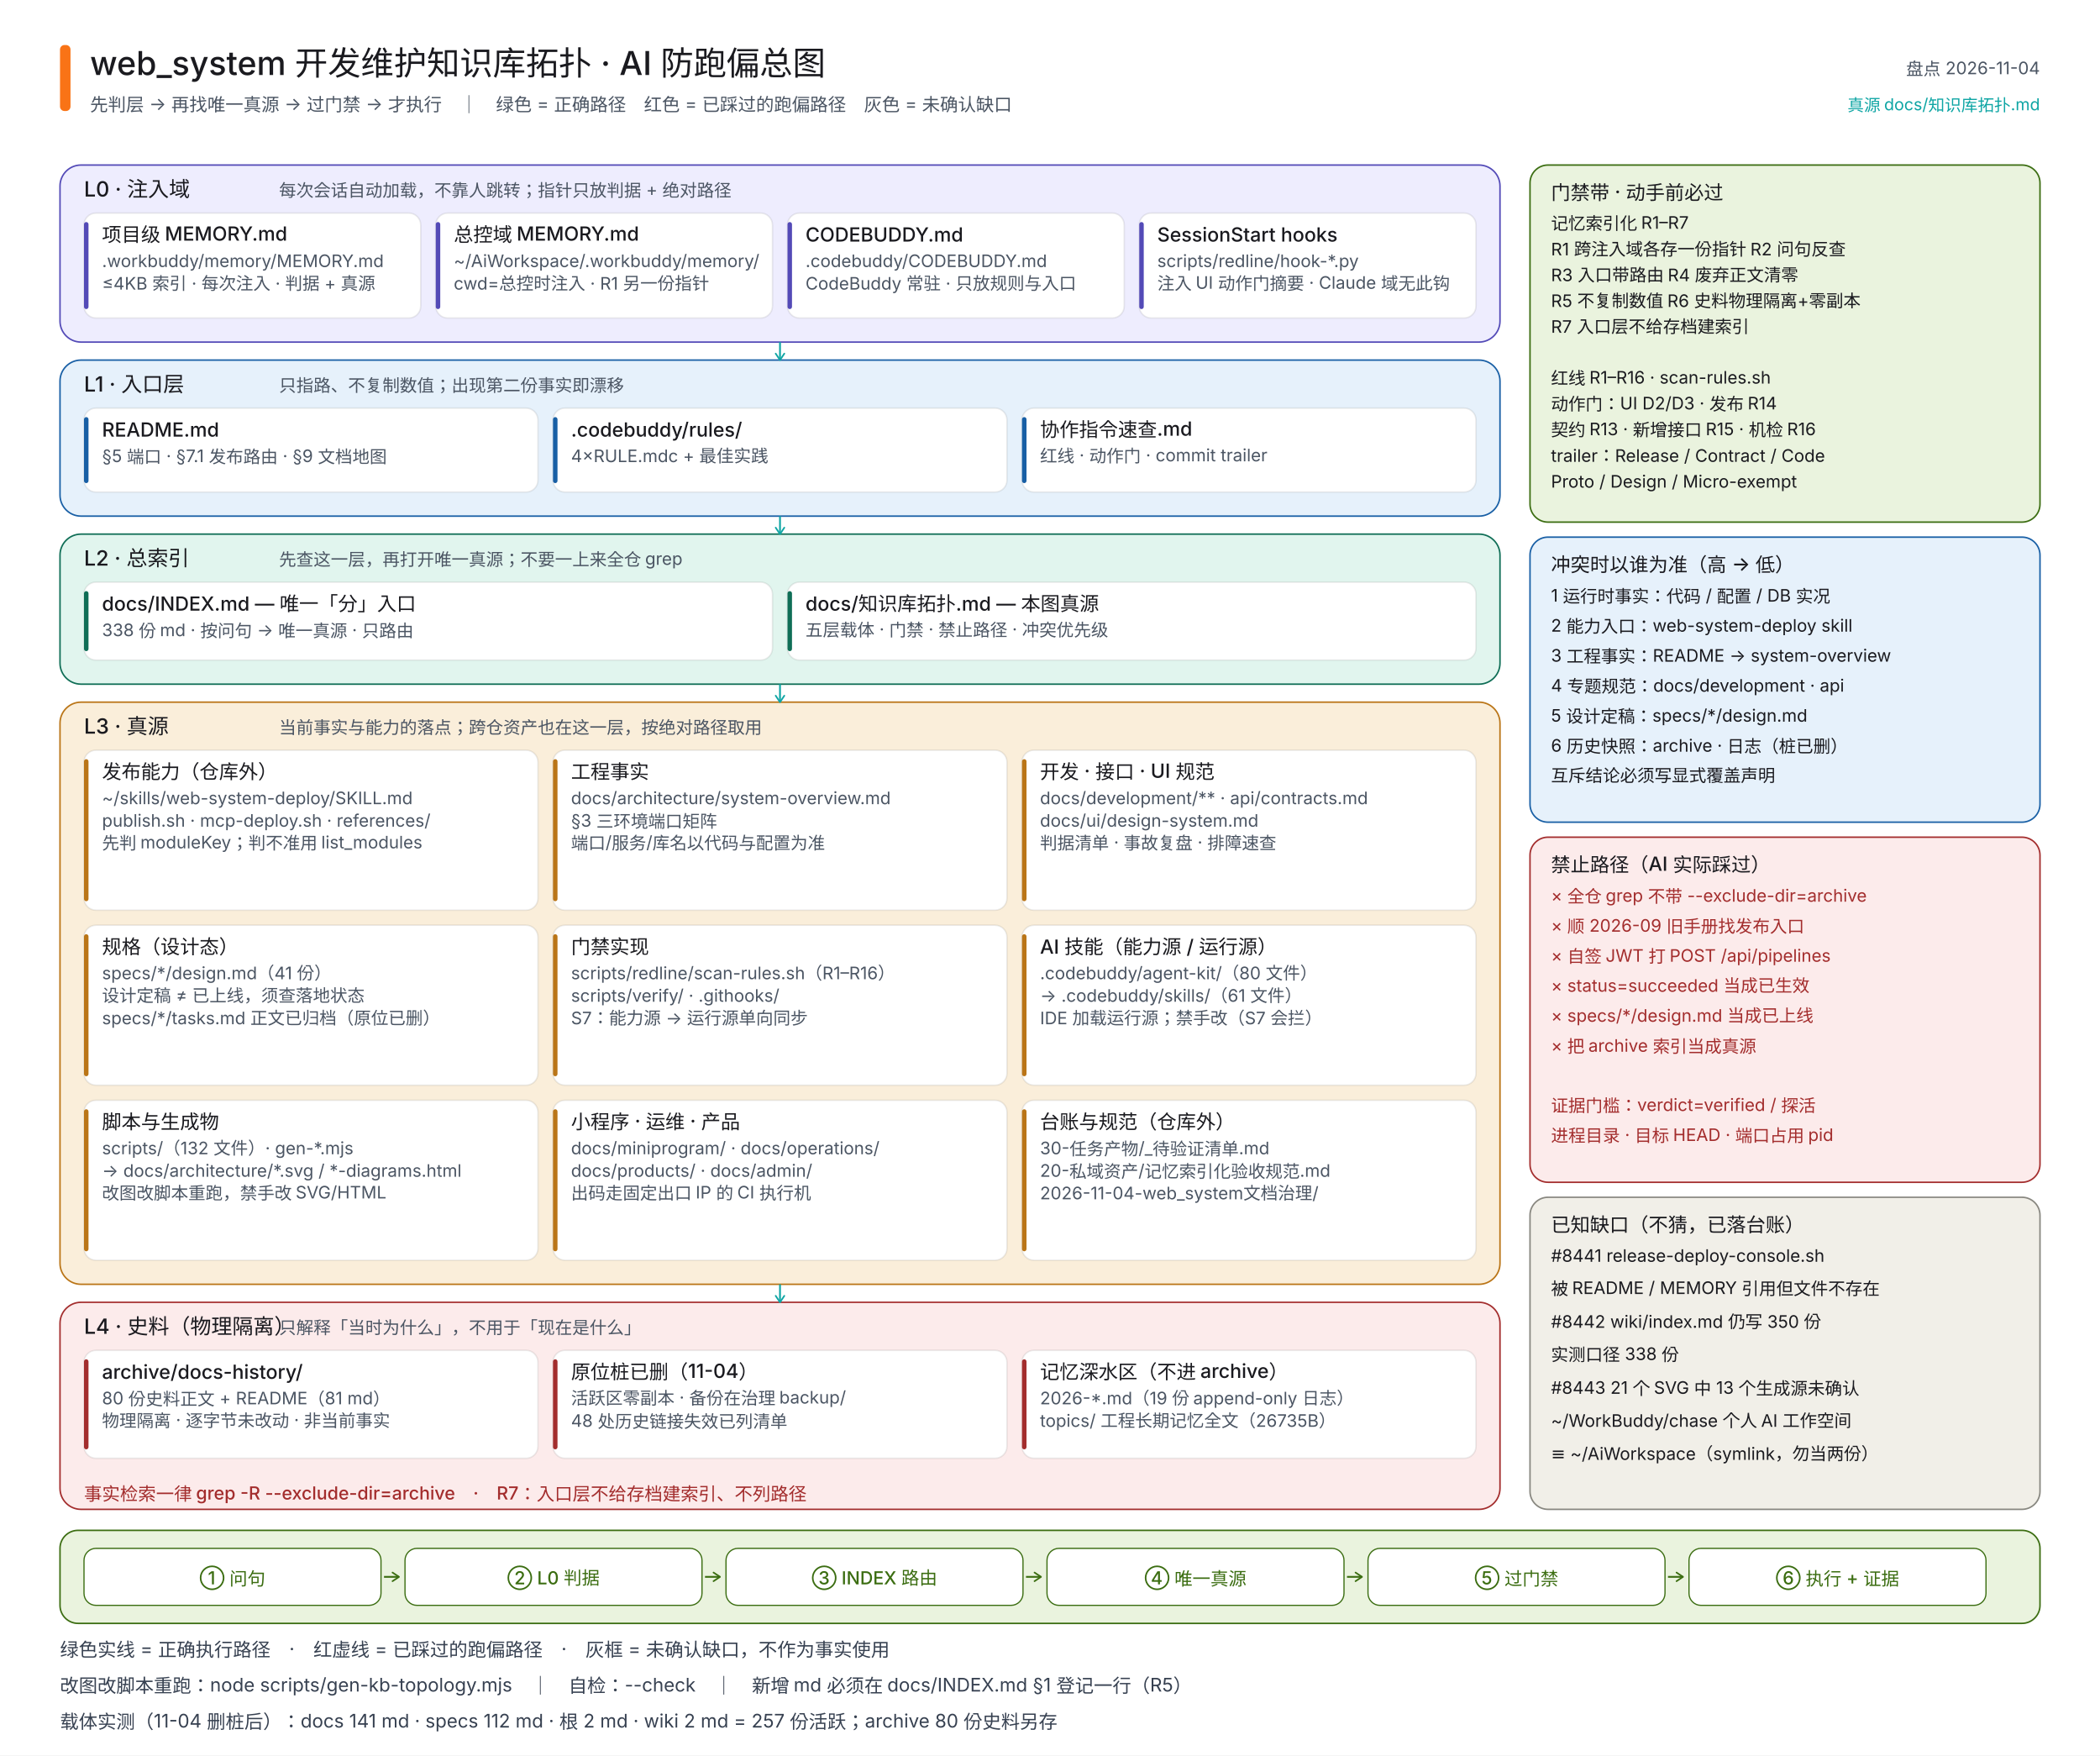
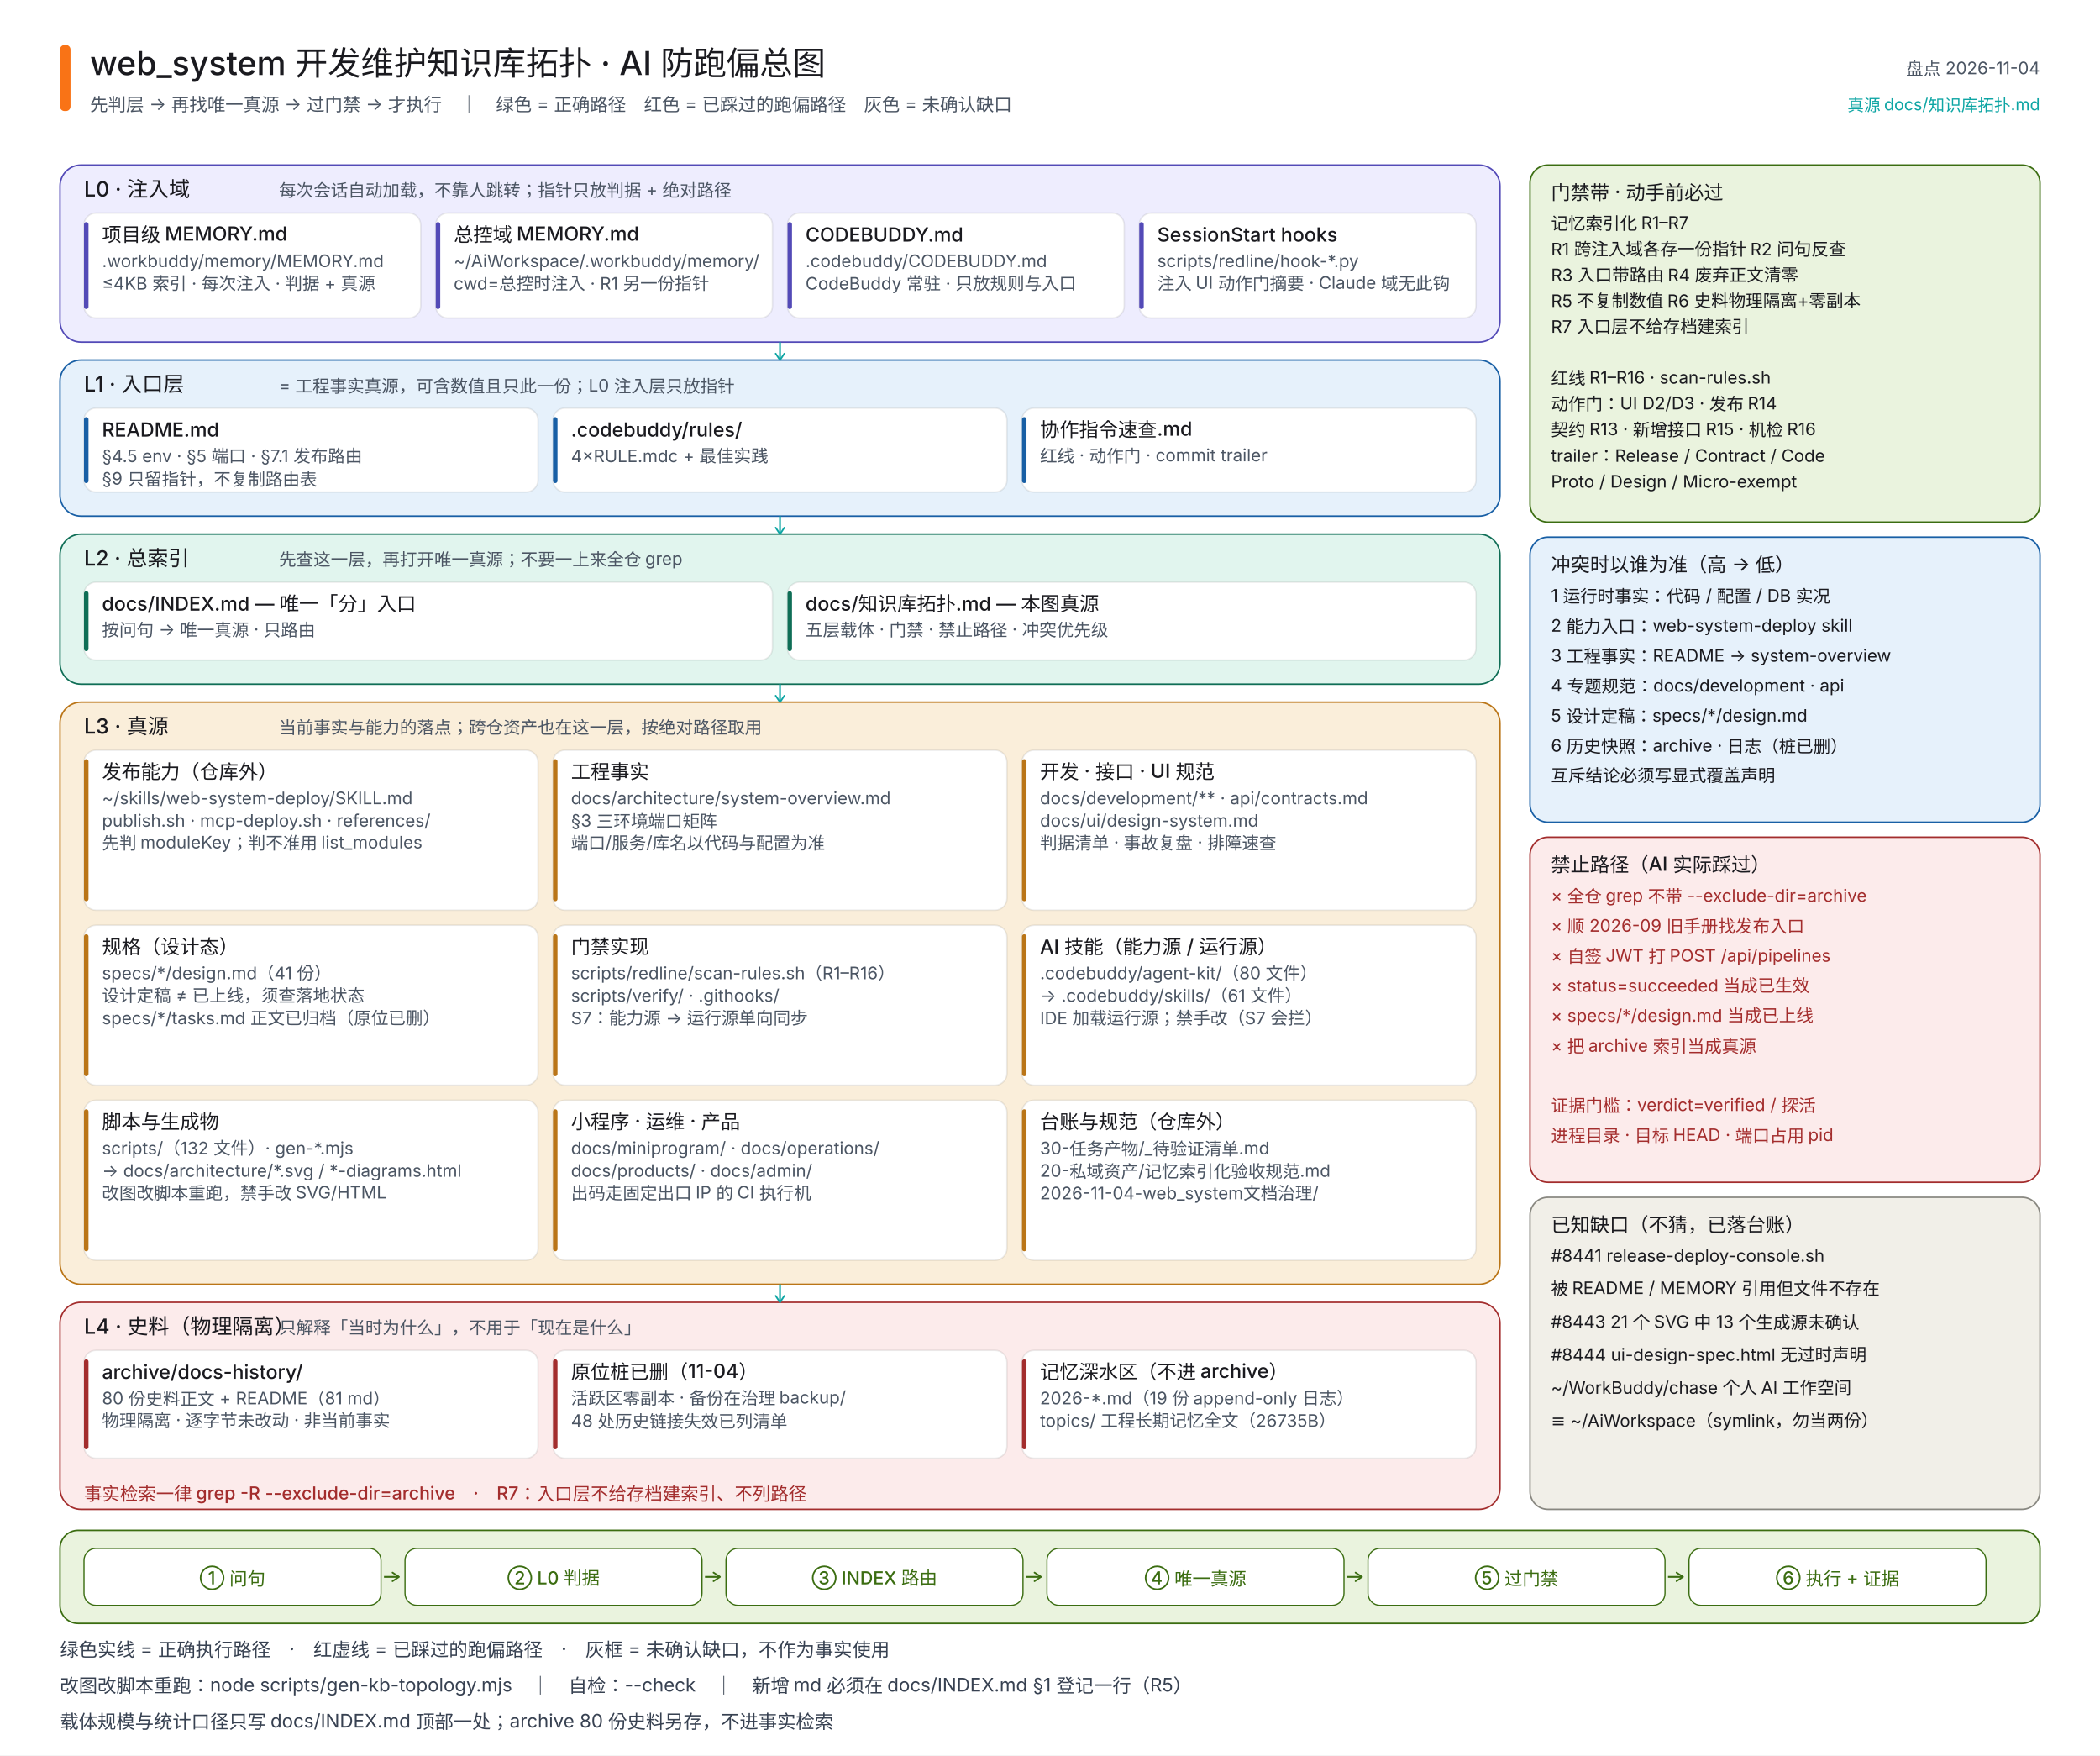
<svg xmlns="http://www.w3.org/2000/svg" width="1400" height="1170" viewBox="0 0 1400 1170" role="img">
  <defs>
    <marker id="arr" viewBox="0 0 10 10" refX="8" refY="5" markerWidth="6" markerHeight="6" orient="auto-start-reverse">
      <path d="M2 1L8 5L2 9" fill="none" stroke="context-stroke" stroke-width="1.5" stroke-linecap="round" stroke-linejoin="round" />
    </marker>
  </defs>
  <rect x="0" y="0" width="1400" height="1170" rx="0" fill="#FFFFFF" stroke="#FFFFFF" stroke-width="0" />
  <rect x="40" y="30" width="7" height="44" rx="3" fill="#F97316" stroke="#F97316" stroke-width="0" />
  <text x="60" y="50" font-family="-apple-system, BlinkMacSystemFont, 'PingFang SC', 'Microsoft YaHei', sans-serif" font-size="22" font-weight="500" fill="#1A1A1F" text-anchor="start">web_system 开发维护知识库拓扑 · AI 防跑偏总图</text>
  <text x="60" y="74" font-family="-apple-system, BlinkMacSystemFont, 'PingFang SC', 'Microsoft YaHei', sans-serif" font-size="12" font-weight="400" fill="#4B5563" text-anchor="start">先判层 → 再找唯一真源 → 过门禁 → 才执行　｜　绿色 = 正确路径　红色 = 已踩过的跑偏路径　灰色 = 未确认缺口</text>
  <text x="1360" y="50" font-family="-apple-system, BlinkMacSystemFont, 'PingFang SC', 'Microsoft YaHei', sans-serif" font-size="11.5" font-weight="400" fill="#4B5563" text-anchor="end">盘点 2026-11-04</text>
  <text x="1360" y="74" font-family="-apple-system, BlinkMacSystemFont, 'PingFang SC', 'Microsoft YaHei', sans-serif" font-size="11" font-weight="400" fill="#0EA5A4" text-anchor="end">真源 docs/知识库拓扑.md</text>
  <rect x="40" y="110" width="960" height="118" rx="14" fill="#EEEDFE" stroke="#534AB7" stroke-width="1" />
  <text x="56" y="131" font-family="-apple-system, BlinkMacSystemFont, 'PingFang SC', 'Microsoft YaHei', sans-serif" font-size="14" font-weight="500" fill="#1A1A1F" text-anchor="start">L0 · 注入域</text>
  <text x="186" y="131" font-family="-apple-system, BlinkMacSystemFont, 'PingFang SC', 'Microsoft YaHei', sans-serif" font-size="11.5" font-weight="400" fill="#4B5563" text-anchor="start">每次会话自动加载，不靠人跳转；指针只放判据 + 绝对路径</text>
  <rect x="56" y="142" width="224.5" height="70" rx="8" fill="#FFFFFF" stroke="rgba(0,0,0,.08)" stroke-width="1" />
  <rect x="56" y="148" width="3" height="58" rx="1.5" fill="#534AB7" stroke="#534AB7" stroke-width="0" />
  <text x="68" y="161" font-family="-apple-system, BlinkMacSystemFont, 'PingFang SC', 'Microsoft YaHei', sans-serif" font-size="13" font-weight="500" fill="#1A1A1F" text-anchor="start">项目级 MEMORY.md</text>
  <text x="68" y="178" font-family="-apple-system, BlinkMacSystemFont, 'PingFang SC', 'Microsoft YaHei', sans-serif" font-size="11.5" font-weight="400" fill="#4B5563" text-anchor="start">.workbuddy/memory/MEMORY.md</text>
  <text x="68" y="193" font-family="-apple-system, BlinkMacSystemFont, 'PingFang SC', 'Microsoft YaHei', sans-serif" font-size="11.5" font-weight="400" fill="#4B5563" text-anchor="start">≤4KB 索引 · 每次注入 · 判据 + 真源</text>
  <rect x="290.5" y="142" width="224.5" height="70" rx="8" fill="#FFFFFF" stroke="rgba(0,0,0,.08)" stroke-width="1" />
  <rect x="290.5" y="148" width="3" height="58" rx="1.5" fill="#534AB7" stroke="#534AB7" stroke-width="0" />
  <text x="302.5" y="161" font-family="-apple-system, BlinkMacSystemFont, 'PingFang SC', 'Microsoft YaHei', sans-serif" font-size="13" font-weight="500" fill="#1A1A1F" text-anchor="start">总控域 MEMORY.md</text>
  <text x="302.5" y="178" font-family="-apple-system, BlinkMacSystemFont, 'PingFang SC', 'Microsoft YaHei', sans-serif" font-size="11.5" font-weight="400" fill="#4B5563" text-anchor="start">~/AiWorkspace/.workbuddy/memory/</text>
  <text x="302.5" y="193" font-family="-apple-system, BlinkMacSystemFont, 'PingFang SC', 'Microsoft YaHei', sans-serif" font-size="11.5" font-weight="400" fill="#4B5563" text-anchor="start">cwd=总控时注入 · R1 另一份指针</text>
  <rect x="525" y="142" width="224.5" height="70" rx="8" fill="#FFFFFF" stroke="rgba(0,0,0,.08)" stroke-width="1" />
  <rect x="525" y="148" width="3" height="58" rx="1.5" fill="#534AB7" stroke="#534AB7" stroke-width="0" />
  <text x="537" y="161" font-family="-apple-system, BlinkMacSystemFont, 'PingFang SC', 'Microsoft YaHei', sans-serif" font-size="13" font-weight="500" fill="#1A1A1F" text-anchor="start">CODEBUDDY.md</text>
  <text x="537" y="178" font-family="-apple-system, BlinkMacSystemFont, 'PingFang SC', 'Microsoft YaHei', sans-serif" font-size="11.5" font-weight="400" fill="#4B5563" text-anchor="start">.codebuddy/CODEBUDDY.md</text>
  <text x="537" y="193" font-family="-apple-system, BlinkMacSystemFont, 'PingFang SC', 'Microsoft YaHei', sans-serif" font-size="11.5" font-weight="400" fill="#4B5563" text-anchor="start">CodeBuddy 常驻 · 只放规则与入口</text>
  <rect x="759.5" y="142" width="224.5" height="70" rx="8" fill="#FFFFFF" stroke="rgba(0,0,0,.08)" stroke-width="1" />
  <rect x="759.5" y="148" width="3" height="58" rx="1.5" fill="#534AB7" stroke="#534AB7" stroke-width="0" />
  <text x="771.5" y="161" font-family="-apple-system, BlinkMacSystemFont, 'PingFang SC', 'Microsoft YaHei', sans-serif" font-size="13" font-weight="500" fill="#1A1A1F" text-anchor="start">SessionStart hooks</text>
  <text x="771.5" y="178" font-family="-apple-system, BlinkMacSystemFont, 'PingFang SC', 'Microsoft YaHei', sans-serif" font-size="11.5" font-weight="400" fill="#4B5563" text-anchor="start">scripts/redline/hook-*.py</text>
  <text x="771.5" y="193" font-family="-apple-system, BlinkMacSystemFont, 'PingFang SC', 'Microsoft YaHei', sans-serif" font-size="11.5" font-weight="400" fill="#4B5563" text-anchor="start">注入 UI 动作门摘要 · Claude 域无此钩</text>
  <rect x="40" y="240" width="960" height="104" rx="14" fill="#E6F1FB" stroke="#185FA5" stroke-width="1" />
  <text x="56" y="261" font-family="-apple-system, BlinkMacSystemFont, 'PingFang SC', 'Microsoft YaHei', sans-serif" font-size="14" font-weight="500" fill="#1A1A1F" text-anchor="start">L1 · 入口层</text>
-   <text x="186" y="261" font-family="-apple-system, BlinkMacSystemFont, 'PingFang SC', 'Microsoft YaHei', sans-serif" font-size="11.5" font-weight="400" fill="#4B5563" text-anchor="start">只指路、不复制数值；出现第二份事实即漂移</text>
+   <text x="186" y="261" font-family="-apple-system, BlinkMacSystemFont, 'PingFang SC', 'Microsoft YaHei', sans-serif" font-size="11.5" font-weight="400" fill="#4B5563" text-anchor="start">= 工程事实真源，可含数值且只此一份；L0 注入层只放指针</text>
  <rect x="56" y="272" width="302.667" height="56" rx="8" fill="#FFFFFF" stroke="rgba(0,0,0,.08)" stroke-width="1" />
  <rect x="56" y="278" width="3" height="44" rx="1.5" fill="#185FA5" stroke="#185FA5" stroke-width="0" />
  <text x="68" y="291" font-family="-apple-system, BlinkMacSystemFont, 'PingFang SC', 'Microsoft YaHei', sans-serif" font-size="13" font-weight="500" fill="#1A1A1F" text-anchor="start">README.md</text>
-   <text x="68" y="308" font-family="-apple-system, BlinkMacSystemFont, 'PingFang SC', 'Microsoft YaHei', sans-serif" font-size="11.5" font-weight="400" fill="#4B5563" text-anchor="start">§5 端口 · §7.1 发布路由 · §9 文档地图</text>
+   <text x="68" y="308" font-family="-apple-system, BlinkMacSystemFont, 'PingFang SC', 'Microsoft YaHei', sans-serif" font-size="11.5" font-weight="400" fill="#4B5563" text-anchor="start">§4.5 env · §5 端口 · §7.1 发布路由</text>
+   <text x="68" y="323" font-family="-apple-system, BlinkMacSystemFont, 'PingFang SC', 'Microsoft YaHei', sans-serif" font-size="11.5" font-weight="400" fill="#4B5563" text-anchor="start">§9 只留指针，不复制路由表</text>
  <rect x="368.667" y="272" width="302.667" height="56" rx="8" fill="#FFFFFF" stroke="rgba(0,0,0,.08)" stroke-width="1" />
  <rect x="368.667" y="278" width="3" height="44" rx="1.5" fill="#185FA5" stroke="#185FA5" stroke-width="0" />
  <text x="380.667" y="291" font-family="-apple-system, BlinkMacSystemFont, 'PingFang SC', 'Microsoft YaHei', sans-serif" font-size="13" font-weight="500" fill="#1A1A1F" text-anchor="start">.codebuddy/rules/</text>
  <text x="380.667" y="308" font-family="-apple-system, BlinkMacSystemFont, 'PingFang SC', 'Microsoft YaHei', sans-serif" font-size="11.5" font-weight="400" fill="#4B5563" text-anchor="start">4×RULE.mdc + 最佳实践</text>
  <rect x="681.333" y="272" width="302.667" height="56" rx="8" fill="#FFFFFF" stroke="rgba(0,0,0,.08)" stroke-width="1" />
  <rect x="681.333" y="278" width="3" height="44" rx="1.5" fill="#185FA5" stroke="#185FA5" stroke-width="0" />
  <text x="693.333" y="291" font-family="-apple-system, BlinkMacSystemFont, 'PingFang SC', 'Microsoft YaHei', sans-serif" font-size="13" font-weight="500" fill="#1A1A1F" text-anchor="start">协作指令速查.md</text>
  <text x="693.333" y="308" font-family="-apple-system, BlinkMacSystemFont, 'PingFang SC', 'Microsoft YaHei', sans-serif" font-size="11.5" font-weight="400" fill="#4B5563" text-anchor="start">红线 · 动作门 · commit trailer</text>
  <rect x="40" y="356" width="960" height="100" rx="14" fill="#E1F5EE" stroke="#0F6E56" stroke-width="1" />
  <text x="56" y="377" font-family="-apple-system, BlinkMacSystemFont, 'PingFang SC', 'Microsoft YaHei', sans-serif" font-size="14" font-weight="500" fill="#1A1A1F" text-anchor="start">L2 · 总索引</text>
  <text x="186" y="377" font-family="-apple-system, BlinkMacSystemFont, 'PingFang SC', 'Microsoft YaHei', sans-serif" font-size="11.5" font-weight="400" fill="#4B5563" text-anchor="start">先查这一层，再打开唯一真源；不要一上来全仓 grep</text>
  <rect x="56" y="388" width="459" height="52" rx="8" fill="#FFFFFF" stroke="rgba(0,0,0,.08)" stroke-width="1" />
  <rect x="56" y="394" width="3" height="40" rx="1.5" fill="#0F6E56" stroke="#0F6E56" stroke-width="0" />
  <text x="68" y="407" font-family="-apple-system, BlinkMacSystemFont, 'PingFang SC', 'Microsoft YaHei', sans-serif" font-size="13" font-weight="500" fill="#1A1A1F" text-anchor="start">docs/INDEX.md — 唯一「分」入口</text>
-   <text x="68" y="424" font-family="-apple-system, BlinkMacSystemFont, 'PingFang SC', 'Microsoft YaHei', sans-serif" font-size="11.5" font-weight="400" fill="#4B5563" text-anchor="start">338 份 md · 按问句 → 唯一真源 · 只路由</text>
+   <text x="68" y="424" font-family="-apple-system, BlinkMacSystemFont, 'PingFang SC', 'Microsoft YaHei', sans-serif" font-size="11.5" font-weight="400" fill="#4B5563" text-anchor="start">按问句 → 唯一真源 · 只路由</text>
  <rect x="525" y="388" width="459" height="52" rx="8" fill="#FFFFFF" stroke="rgba(0,0,0,.08)" stroke-width="1" />
  <rect x="525" y="394" width="3" height="40" rx="1.5" fill="#0F6E56" stroke="#0F6E56" stroke-width="0" />
  <text x="537" y="407" font-family="-apple-system, BlinkMacSystemFont, 'PingFang SC', 'Microsoft YaHei', sans-serif" font-size="13" font-weight="500" fill="#1A1A1F" text-anchor="start">docs/知识库拓扑.md — 本图真源</text>
  <text x="537" y="424" font-family="-apple-system, BlinkMacSystemFont, 'PingFang SC', 'Microsoft YaHei', sans-serif" font-size="11.5" font-weight="400" fill="#4B5563" text-anchor="start">五层载体 · 门禁 · 禁止路径 · 冲突优先级</text>
  <rect x="40" y="468" width="960" height="388" rx="14" fill="#FAEEDA" stroke="#BA7517" stroke-width="1" />
  <text x="56" y="489" font-family="-apple-system, BlinkMacSystemFont, 'PingFang SC', 'Microsoft YaHei', sans-serif" font-size="14" font-weight="500" fill="#1A1A1F" text-anchor="start">L3 · 真源</text>
  <text x="186" y="489" font-family="-apple-system, BlinkMacSystemFont, 'PingFang SC', 'Microsoft YaHei', sans-serif" font-size="11.5" font-weight="400" fill="#4B5563" text-anchor="start">当前事实与能力的落点；跨仓资产也在这一层，按绝对路径取用</text>
  <rect x="56" y="500" width="302.667" height="106.667" rx="8" fill="#FFFFFF" stroke="rgba(0,0,0,.08)" stroke-width="1" />
  <rect x="56" y="506" width="3" height="94.667" rx="1.5" fill="#BA7517" stroke="#BA7517" stroke-width="0" />
  <text x="68" y="519" font-family="-apple-system, BlinkMacSystemFont, 'PingFang SC', 'Microsoft YaHei', sans-serif" font-size="13" font-weight="500" fill="#1A1A1F" text-anchor="start">发布能力（仓库外）</text>
  <text x="68" y="536" font-family="-apple-system, BlinkMacSystemFont, 'PingFang SC', 'Microsoft YaHei', sans-serif" font-size="11.5" font-weight="400" fill="#4B5563" text-anchor="start">~/skills/web-system-deploy/SKILL.md</text>
  <text x="68" y="551" font-family="-apple-system, BlinkMacSystemFont, 'PingFang SC', 'Microsoft YaHei', sans-serif" font-size="11.5" font-weight="400" fill="#4B5563" text-anchor="start">publish.sh · mcp-deploy.sh · references/</text>
  <text x="68" y="566" font-family="-apple-system, BlinkMacSystemFont, 'PingFang SC', 'Microsoft YaHei', sans-serif" font-size="11.5" font-weight="400" fill="#4B5563" text-anchor="start">先判 moduleKey；判不准用 list_modules</text>
  <rect x="368.667" y="500" width="302.667" height="106.667" rx="8" fill="#FFFFFF" stroke="rgba(0,0,0,.08)" stroke-width="1" />
  <rect x="368.667" y="506" width="3" height="94.667" rx="1.5" fill="#BA7517" stroke="#BA7517" stroke-width="0" />
  <text x="380.667" y="519" font-family="-apple-system, BlinkMacSystemFont, 'PingFang SC', 'Microsoft YaHei', sans-serif" font-size="13" font-weight="500" fill="#1A1A1F" text-anchor="start">工程事实</text>
  <text x="380.667" y="536" font-family="-apple-system, BlinkMacSystemFont, 'PingFang SC', 'Microsoft YaHei', sans-serif" font-size="11.5" font-weight="400" fill="#4B5563" text-anchor="start">docs/architecture/system-overview.md</text>
  <text x="380.667" y="551" font-family="-apple-system, BlinkMacSystemFont, 'PingFang SC', 'Microsoft YaHei', sans-serif" font-size="11.5" font-weight="400" fill="#4B5563" text-anchor="start">§3 三环境端口矩阵</text>
  <text x="380.667" y="566" font-family="-apple-system, BlinkMacSystemFont, 'PingFang SC', 'Microsoft YaHei', sans-serif" font-size="11.5" font-weight="400" fill="#4B5563" text-anchor="start">端口/服务/库名以代码与配置为准</text>
  <rect x="681.333" y="500" width="302.667" height="106.667" rx="8" fill="#FFFFFF" stroke="rgba(0,0,0,.08)" stroke-width="1" />
  <rect x="681.333" y="506" width="3" height="94.667" rx="1.5" fill="#BA7517" stroke="#BA7517" stroke-width="0" />
  <text x="693.333" y="519" font-family="-apple-system, BlinkMacSystemFont, 'PingFang SC', 'Microsoft YaHei', sans-serif" font-size="13" font-weight="500" fill="#1A1A1F" text-anchor="start">开发 · 接口 · UI 规范</text>
  <text x="693.333" y="536" font-family="-apple-system, BlinkMacSystemFont, 'PingFang SC', 'Microsoft YaHei', sans-serif" font-size="11.5" font-weight="400" fill="#4B5563" text-anchor="start">docs/development/** · api/contracts.md</text>
  <text x="693.333" y="551" font-family="-apple-system, BlinkMacSystemFont, 'PingFang SC', 'Microsoft YaHei', sans-serif" font-size="11.5" font-weight="400" fill="#4B5563" text-anchor="start">docs/ui/design-system.md</text>
  <text x="693.333" y="566" font-family="-apple-system, BlinkMacSystemFont, 'PingFang SC', 'Microsoft YaHei', sans-serif" font-size="11.5" font-weight="400" fill="#4B5563" text-anchor="start">判据清单 · 事故复盘 · 排障速查</text>
  <rect x="56" y="616.667" width="302.667" height="106.667" rx="8" fill="#FFFFFF" stroke="rgba(0,0,0,.08)" stroke-width="1" />
  <rect x="56" y="622.667" width="3" height="94.667" rx="1.5" fill="#BA7517" stroke="#BA7517" stroke-width="0" />
  <text x="68" y="635.667" font-family="-apple-system, BlinkMacSystemFont, 'PingFang SC', 'Microsoft YaHei', sans-serif" font-size="13" font-weight="500" fill="#1A1A1F" text-anchor="start">规格（设计态）</text>
  <text x="68" y="652.667" font-family="-apple-system, BlinkMacSystemFont, 'PingFang SC', 'Microsoft YaHei', sans-serif" font-size="11.5" font-weight="400" fill="#4B5563" text-anchor="start">specs/*/design.md（41 份）</text>
  <text x="68" y="667.667" font-family="-apple-system, BlinkMacSystemFont, 'PingFang SC', 'Microsoft YaHei', sans-serif" font-size="11.5" font-weight="400" fill="#4B5563" text-anchor="start">设计定稿 ≠ 已上线，须查落地状态</text>
  <text x="68" y="682.667" font-family="-apple-system, BlinkMacSystemFont, 'PingFang SC', 'Microsoft YaHei', sans-serif" font-size="11.5" font-weight="400" fill="#4B5563" text-anchor="start">specs/*/tasks.md 正文已归档（原位已删）</text>
  <rect x="368.667" y="616.667" width="302.667" height="106.667" rx="8" fill="#FFFFFF" stroke="rgba(0,0,0,.08)" stroke-width="1" />
  <rect x="368.667" y="622.667" width="3" height="94.667" rx="1.5" fill="#BA7517" stroke="#BA7517" stroke-width="0" />
  <text x="380.667" y="635.667" font-family="-apple-system, BlinkMacSystemFont, 'PingFang SC', 'Microsoft YaHei', sans-serif" font-size="13" font-weight="500" fill="#1A1A1F" text-anchor="start">门禁实现</text>
  <text x="380.667" y="652.667" font-family="-apple-system, BlinkMacSystemFont, 'PingFang SC', 'Microsoft YaHei', sans-serif" font-size="11.5" font-weight="400" fill="#4B5563" text-anchor="start">scripts/redline/scan-rules.sh（R1–R16）</text>
  <text x="380.667" y="667.667" font-family="-apple-system, BlinkMacSystemFont, 'PingFang SC', 'Microsoft YaHei', sans-serif" font-size="11.5" font-weight="400" fill="#4B5563" text-anchor="start">scripts/verify/ · .githooks/</text>
  <text x="380.667" y="682.667" font-family="-apple-system, BlinkMacSystemFont, 'PingFang SC', 'Microsoft YaHei', sans-serif" font-size="11.5" font-weight="400" fill="#4B5563" text-anchor="start">S7：能力源 → 运行源单向同步</text>
  <rect x="681.333" y="616.667" width="302.667" height="106.667" rx="8" fill="#FFFFFF" stroke="rgba(0,0,0,.08)" stroke-width="1" />
  <rect x="681.333" y="622.667" width="3" height="94.667" rx="1.5" fill="#BA7517" stroke="#BA7517" stroke-width="0" />
  <text x="693.333" y="635.667" font-family="-apple-system, BlinkMacSystemFont, 'PingFang SC', 'Microsoft YaHei', sans-serif" font-size="13" font-weight="500" fill="#1A1A1F" text-anchor="start">AI 技能（能力源 / 运行源）</text>
  <text x="693.333" y="652.667" font-family="-apple-system, BlinkMacSystemFont, 'PingFang SC', 'Microsoft YaHei', sans-serif" font-size="11.5" font-weight="400" fill="#4B5563" text-anchor="start">.codebuddy/agent-kit/（80 文件）</text>
  <text x="693.333" y="667.667" font-family="-apple-system, BlinkMacSystemFont, 'PingFang SC', 'Microsoft YaHei', sans-serif" font-size="11.5" font-weight="400" fill="#4B5563" text-anchor="start">→ .codebuddy/skills/（61 文件）</text>
  <text x="693.333" y="682.667" font-family="-apple-system, BlinkMacSystemFont, 'PingFang SC', 'Microsoft YaHei', sans-serif" font-size="11.5" font-weight="400" fill="#4B5563" text-anchor="start">IDE 加载运行源；禁手改（S7 会拦）</text>
  <rect x="56" y="733.333" width="302.667" height="106.667" rx="8" fill="#FFFFFF" stroke="rgba(0,0,0,.08)" stroke-width="1" />
  <rect x="56" y="739.333" width="3" height="94.667" rx="1.5" fill="#BA7517" stroke="#BA7517" stroke-width="0" />
  <text x="68" y="752.333" font-family="-apple-system, BlinkMacSystemFont, 'PingFang SC', 'Microsoft YaHei', sans-serif" font-size="13" font-weight="500" fill="#1A1A1F" text-anchor="start">脚本与生成物</text>
  <text x="68" y="769.333" font-family="-apple-system, BlinkMacSystemFont, 'PingFang SC', 'Microsoft YaHei', sans-serif" font-size="11.5" font-weight="400" fill="#4B5563" text-anchor="start">scripts/（132 文件）· gen-*.mjs</text>
  <text x="68" y="784.333" font-family="-apple-system, BlinkMacSystemFont, 'PingFang SC', 'Microsoft YaHei', sans-serif" font-size="11.5" font-weight="400" fill="#4B5563" text-anchor="start">→ docs/architecture/*.svg / *-diagrams.html</text>
  <text x="68" y="799.333" font-family="-apple-system, BlinkMacSystemFont, 'PingFang SC', 'Microsoft YaHei', sans-serif" font-size="11.5" font-weight="400" fill="#4B5563" text-anchor="start">改图改脚本重跑，禁手改 SVG/HTML</text>
  <rect x="368.667" y="733.333" width="302.667" height="106.667" rx="8" fill="#FFFFFF" stroke="rgba(0,0,0,.08)" stroke-width="1" />
  <rect x="368.667" y="739.333" width="3" height="94.667" rx="1.5" fill="#BA7517" stroke="#BA7517" stroke-width="0" />
  <text x="380.667" y="752.333" font-family="-apple-system, BlinkMacSystemFont, 'PingFang SC', 'Microsoft YaHei', sans-serif" font-size="13" font-weight="500" fill="#1A1A1F" text-anchor="start">小程序 · 运维 · 产品</text>
  <text x="380.667" y="769.333" font-family="-apple-system, BlinkMacSystemFont, 'PingFang SC', 'Microsoft YaHei', sans-serif" font-size="11.5" font-weight="400" fill="#4B5563" text-anchor="start">docs/miniprogram/ · docs/operations/</text>
  <text x="380.667" y="784.333" font-family="-apple-system, BlinkMacSystemFont, 'PingFang SC', 'Microsoft YaHei', sans-serif" font-size="11.5" font-weight="400" fill="#4B5563" text-anchor="start">docs/products/ · docs/admin/</text>
  <text x="380.667" y="799.333" font-family="-apple-system, BlinkMacSystemFont, 'PingFang SC', 'Microsoft YaHei', sans-serif" font-size="11.5" font-weight="400" fill="#4B5563" text-anchor="start">出码走固定出口 IP 的 CI 执行机</text>
  <rect x="681.333" y="733.333" width="302.667" height="106.667" rx="8" fill="#FFFFFF" stroke="rgba(0,0,0,.08)" stroke-width="1" />
  <rect x="681.333" y="739.333" width="3" height="94.667" rx="1.5" fill="#BA7517" stroke="#BA7517" stroke-width="0" />
  <text x="693.333" y="752.333" font-family="-apple-system, BlinkMacSystemFont, 'PingFang SC', 'Microsoft YaHei', sans-serif" font-size="13" font-weight="500" fill="#1A1A1F" text-anchor="start">台账与规范（仓库外）</text>
  <text x="693.333" y="769.333" font-family="-apple-system, BlinkMacSystemFont, 'PingFang SC', 'Microsoft YaHei', sans-serif" font-size="11.5" font-weight="400" fill="#4B5563" text-anchor="start">30-任务产物/_待验证清单.md</text>
  <text x="693.333" y="784.333" font-family="-apple-system, BlinkMacSystemFont, 'PingFang SC', 'Microsoft YaHei', sans-serif" font-size="11.5" font-weight="400" fill="#4B5563" text-anchor="start">20-私域资产/记忆索引化验收规范.md</text>
  <text x="693.333" y="799.333" font-family="-apple-system, BlinkMacSystemFont, 'PingFang SC', 'Microsoft YaHei', sans-serif" font-size="11.5" font-weight="400" fill="#4B5563" text-anchor="start">2026-11-04-web_system文档治理/</text>
  <rect x="40" y="868" width="960" height="138" rx="14" fill="#FCEBEB" stroke="#A32D2D" stroke-width="1" />
  <text x="56" y="889" font-family="-apple-system, BlinkMacSystemFont, 'PingFang SC', 'Microsoft YaHei', sans-serif" font-size="14" font-weight="500" fill="#1A1A1F" text-anchor="start">L4 · 史料（物理隔离）</text>
  <text x="186" y="889" font-family="-apple-system, BlinkMacSystemFont, 'PingFang SC', 'Microsoft YaHei', sans-serif" font-size="11.5" font-weight="400" fill="#4B5563" text-anchor="start">只解释「当时为什么」，不用于「现在是什么」</text>
  <rect x="56" y="900" width="302.667" height="72" rx="8" fill="#FFFFFF" stroke="rgba(0,0,0,.08)" stroke-width="1" />
  <rect x="56" y="906" width="3" height="60" rx="1.5" fill="#A32D2D" stroke="#A32D2D" stroke-width="0" />
  <text x="68" y="919" font-family="-apple-system, BlinkMacSystemFont, 'PingFang SC', 'Microsoft YaHei', sans-serif" font-size="13" font-weight="500" fill="#1A1A1F" text-anchor="start">archive/docs-history/</text>
  <text x="68" y="936" font-family="-apple-system, BlinkMacSystemFont, 'PingFang SC', 'Microsoft YaHei', sans-serif" font-size="11.5" font-weight="400" fill="#4B5563" text-anchor="start">80 份史料正文 + README（81 md）</text>
  <text x="68" y="951" font-family="-apple-system, BlinkMacSystemFont, 'PingFang SC', 'Microsoft YaHei', sans-serif" font-size="11.5" font-weight="400" fill="#4B5563" text-anchor="start">物理隔离 · 逐字节未改动 · 非当前事实</text>
  <rect x="368.667" y="900" width="302.667" height="72" rx="8" fill="#FFFFFF" stroke="rgba(0,0,0,.08)" stroke-width="1" />
  <rect x="368.667" y="906" width="3" height="60" rx="1.5" fill="#A32D2D" stroke="#A32D2D" stroke-width="0" />
  <text x="380.667" y="919" font-family="-apple-system, BlinkMacSystemFont, 'PingFang SC', 'Microsoft YaHei', sans-serif" font-size="13" font-weight="500" fill="#1A1A1F" text-anchor="start">原位桩已删（11-04）</text>
  <text x="380.667" y="936" font-family="-apple-system, BlinkMacSystemFont, 'PingFang SC', 'Microsoft YaHei', sans-serif" font-size="11.5" font-weight="400" fill="#4B5563" text-anchor="start">活跃区零副本 · 备份在治理 backup/</text>
  <text x="380.667" y="951" font-family="-apple-system, BlinkMacSystemFont, 'PingFang SC', 'Microsoft YaHei', sans-serif" font-size="11.5" font-weight="400" fill="#4B5563" text-anchor="start">48 处历史链接失效已列清单</text>
  <rect x="681.333" y="900" width="302.667" height="72" rx="8" fill="#FFFFFF" stroke="rgba(0,0,0,.08)" stroke-width="1" />
  <rect x="681.333" y="906" width="3" height="60" rx="1.5" fill="#A32D2D" stroke="#A32D2D" stroke-width="0" />
  <text x="693.333" y="919" font-family="-apple-system, BlinkMacSystemFont, 'PingFang SC', 'Microsoft YaHei', sans-serif" font-size="13" font-weight="500" fill="#1A1A1F" text-anchor="start">记忆深水区（不进 archive）</text>
  <text x="693.333" y="936" font-family="-apple-system, BlinkMacSystemFont, 'PingFang SC', 'Microsoft YaHei', sans-serif" font-size="11.5" font-weight="400" fill="#4B5563" text-anchor="start">2026-*.md（19 份 append-only 日志）</text>
  <text x="693.333" y="951" font-family="-apple-system, BlinkMacSystemFont, 'PingFang SC', 'Microsoft YaHei', sans-serif" font-size="11.5" font-weight="400" fill="#4B5563" text-anchor="start">topics/ 工程长期记忆全文（26735B）</text>
  <text x="56" y="1000" font-family="-apple-system, BlinkMacSystemFont, 'PingFang SC', 'Microsoft YaHei', sans-serif" font-size="12" font-weight="500" fill="#A32D2D" text-anchor="start">事实检索一律 grep -R --exclude-dir=archive　·　R7：入口层不给存档建索引、不列路径</text>
  <path d="M520 228 L520 240" fill="none" stroke="#0EA5A4" stroke-width="1.2" marker-end="url(#arr)" />
  <path d="M520 344 L520 356" fill="none" stroke="#0EA5A4" stroke-width="1.2" marker-end="url(#arr)" />
  <path d="M520 456 L520 468" fill="none" stroke="#0EA5A4" stroke-width="1.2" marker-end="url(#arr)" />
  <path d="M520 856 L520 868" fill="none" stroke="#0EA5A4" stroke-width="1.2" marker-end="url(#arr)" />
  <rect x="1020" y="110" width="340" height="238" rx="12" fill="#EAF3DE" stroke="#3B6D11" stroke-width="1" />
  <text x="1034" y="133" font-family="-apple-system, BlinkMacSystemFont, 'PingFang SC', 'Microsoft YaHei', sans-serif" font-size="13" font-weight="500" fill="#1A1A1F" text-anchor="start">门禁带 · 动手前必过</text>
  <text x="1034" y="153" font-family="-apple-system, BlinkMacSystemFont, 'PingFang SC', 'Microsoft YaHei', sans-serif" font-size="11.5" font-weight="400" fill="#1A1A1F" text-anchor="start">记忆索引化 R1–R7</text>
  <text x="1034" y="170.2" font-family="-apple-system, BlinkMacSystemFont, 'PingFang SC', 'Microsoft YaHei', sans-serif" font-size="11.5" font-weight="400" fill="#1A1A1F" text-anchor="start">R1 跨注入域各存一份指针  R2 问句反查</text>
  <text x="1034" y="187.4" font-family="-apple-system, BlinkMacSystemFont, 'PingFang SC', 'Microsoft YaHei', sans-serif" font-size="11.5" font-weight="400" fill="#1A1A1F" text-anchor="start">R3 入口带路由  R4 废弃正文清零</text>
  <text x="1034" y="204.6" font-family="-apple-system, BlinkMacSystemFont, 'PingFang SC', 'Microsoft YaHei', sans-serif" font-size="11.5" font-weight="400" fill="#1A1A1F" text-anchor="start">R5 不复制数值  R6 史料物理隔离+零副本</text>
  <text x="1034" y="221.8" font-family="-apple-system, BlinkMacSystemFont, 'PingFang SC', 'Microsoft YaHei', sans-serif" font-size="11.5" font-weight="400" fill="#1A1A1F" text-anchor="start">R7 入口层不给存档建索引</text>
  <text x="1034" y="239" font-family="-apple-system, BlinkMacSystemFont, 'PingFang SC', 'Microsoft YaHei', sans-serif" font-size="11.5" font-weight="400" fill="#1A1A1F" text-anchor="start" />
  <text x="1034" y="256.2" font-family="-apple-system, BlinkMacSystemFont, 'PingFang SC', 'Microsoft YaHei', sans-serif" font-size="11.5" font-weight="400" fill="#1A1A1F" text-anchor="start">红线 R1–R16 · scan-rules.sh</text>
  <text x="1034" y="273.4" font-family="-apple-system, BlinkMacSystemFont, 'PingFang SC', 'Microsoft YaHei', sans-serif" font-size="11.5" font-weight="400" fill="#1A1A1F" text-anchor="start">动作门：UI D2/D3 · 发布 R14</text>
  <text x="1034" y="290.6" font-family="-apple-system, BlinkMacSystemFont, 'PingFang SC', 'Microsoft YaHei', sans-serif" font-size="11.5" font-weight="400" fill="#1A1A1F" text-anchor="start">契约 R13 · 新增接口 R15 · 机检 R16</text>
  <text x="1034" y="307.8" font-family="-apple-system, BlinkMacSystemFont, 'PingFang SC', 'Microsoft YaHei', sans-serif" font-size="11.5" font-weight="400" fill="#1A1A1F" text-anchor="start">trailer：Release / Contract / Code</text>
  <text x="1034" y="325" font-family="-apple-system, BlinkMacSystemFont, 'PingFang SC', 'Microsoft YaHei', sans-serif" font-size="11.5" font-weight="400" fill="#1A1A1F" text-anchor="start">Proto / Design / Micro-exempt</text>
  <rect x="1020" y="358" width="340" height="190" rx="12" fill="#E6F1FB" stroke="#185FA5" stroke-width="1" />
  <text x="1034" y="381" font-family="-apple-system, BlinkMacSystemFont, 'PingFang SC', 'Microsoft YaHei', sans-serif" font-size="13" font-weight="500" fill="#1A1A1F" text-anchor="start">冲突时以谁为准（高 → 低）</text>
  <text x="1034" y="401" font-family="-apple-system, BlinkMacSystemFont, 'PingFang SC', 'Microsoft YaHei', sans-serif" font-size="11.5" font-weight="400" fill="#1A1A1F" text-anchor="start">1 运行时事实：代码 / 配置 / DB 实况</text>
  <text x="1034" y="421" font-family="-apple-system, BlinkMacSystemFont, 'PingFang SC', 'Microsoft YaHei', sans-serif" font-size="11.5" font-weight="400" fill="#1A1A1F" text-anchor="start">2 能力入口：web-system-deploy skill</text>
  <text x="1034" y="441" font-family="-apple-system, BlinkMacSystemFont, 'PingFang SC', 'Microsoft YaHei', sans-serif" font-size="11.5" font-weight="400" fill="#1A1A1F" text-anchor="start">3 工程事实：README → system-overview</text>
  <text x="1034" y="461" font-family="-apple-system, BlinkMacSystemFont, 'PingFang SC', 'Microsoft YaHei', sans-serif" font-size="11.5" font-weight="400" fill="#1A1A1F" text-anchor="start">4 专题规范：docs/development · api</text>
  <text x="1034" y="481" font-family="-apple-system, BlinkMacSystemFont, 'PingFang SC', 'Microsoft YaHei', sans-serif" font-size="11.5" font-weight="400" fill="#1A1A1F" text-anchor="start">5 设计定稿：specs/*/design.md</text>
  <text x="1034" y="501" font-family="-apple-system, BlinkMacSystemFont, 'PingFang SC', 'Microsoft YaHei', sans-serif" font-size="11.5" font-weight="400" fill="#1A1A1F" text-anchor="start">6 历史快照：archive · 日志（桩已删）</text>
  <text x="1034" y="521" font-family="-apple-system, BlinkMacSystemFont, 'PingFang SC', 'Microsoft YaHei', sans-serif" font-size="11.5" font-weight="400" fill="#1A1A1F" text-anchor="start">互斥结论必须写显式覆盖声明</text>
  <rect x="1020" y="558" width="340" height="230" rx="12" fill="#FCEBEB" stroke="#A32D2D" stroke-width="1" />
  <text x="1034" y="581" font-family="-apple-system, BlinkMacSystemFont, 'PingFang SC', 'Microsoft YaHei', sans-serif" font-size="13" font-weight="500" fill="#1A1A1F" text-anchor="start">禁止路径（AI 实际踩过）</text>
  <text x="1034" y="601" font-family="-apple-system, BlinkMacSystemFont, 'PingFang SC', 'Microsoft YaHei', sans-serif" font-size="11.5" font-weight="400" fill="#A32D2D" text-anchor="start">× 全仓 grep 不带 --exclude-dir=archive</text>
  <text x="1034" y="621" font-family="-apple-system, BlinkMacSystemFont, 'PingFang SC', 'Microsoft YaHei', sans-serif" font-size="11.5" font-weight="400" fill="#A32D2D" text-anchor="start">× 顺 2026-09 旧手册找发布入口</text>
  <text x="1034" y="641" font-family="-apple-system, BlinkMacSystemFont, 'PingFang SC', 'Microsoft YaHei', sans-serif" font-size="11.5" font-weight="400" fill="#A32D2D" text-anchor="start">× 自签 JWT 打 POST /api/pipelines</text>
  <text x="1034" y="661" font-family="-apple-system, BlinkMacSystemFont, 'PingFang SC', 'Microsoft YaHei', sans-serif" font-size="11.5" font-weight="400" fill="#A32D2D" text-anchor="start">× status=succeeded 当成已生效</text>
  <text x="1034" y="681" font-family="-apple-system, BlinkMacSystemFont, 'PingFang SC', 'Microsoft YaHei', sans-serif" font-size="11.5" font-weight="400" fill="#A32D2D" text-anchor="start">× specs/*/design.md 当成已上线</text>
  <text x="1034" y="701" font-family="-apple-system, BlinkMacSystemFont, 'PingFang SC', 'Microsoft YaHei', sans-serif" font-size="11.5" font-weight="400" fill="#A32D2D" text-anchor="start">× 把 archive 索引当成真源</text>
  <text x="1034" y="721" font-family="-apple-system, BlinkMacSystemFont, 'PingFang SC', 'Microsoft YaHei', sans-serif" font-size="11.5" font-weight="400" fill="#A32D2D" text-anchor="start" />
  <text x="1034" y="741" font-family="-apple-system, BlinkMacSystemFont, 'PingFang SC', 'Microsoft YaHei', sans-serif" font-size="11.5" font-weight="400" fill="#A32D2D" text-anchor="start">证据门槛：verdict=verified / 探活</text>
  <text x="1034" y="761" font-family="-apple-system, BlinkMacSystemFont, 'PingFang SC', 'Microsoft YaHei', sans-serif" font-size="11.5" font-weight="400" fill="#A32D2D" text-anchor="start">进程目录 · 目标 HEAD · 端口占用 pid</text>
  <rect x="1020" y="798" width="340" height="208" rx="12" fill="#F1EFE8" stroke="#888780" stroke-width="1" />
  <text x="1034" y="821" font-family="-apple-system, BlinkMacSystemFont, 'PingFang SC', 'Microsoft YaHei', sans-serif" font-size="13" font-weight="500" fill="#1A1A1F" text-anchor="start">已知缺口（不猜，已落台账）</text>
  <text x="1034" y="841" font-family="-apple-system, BlinkMacSystemFont, 'PingFang SC', 'Microsoft YaHei', sans-serif" font-size="11.5" font-weight="400" fill="#1A1A1F" text-anchor="start">#8441 release-deploy-console.sh</text>
  <text x="1034" y="863" font-family="-apple-system, BlinkMacSystemFont, 'PingFang SC', 'Microsoft YaHei', sans-serif" font-size="11.5" font-weight="400" fill="#1A1A1F" text-anchor="start">  被 README / MEMORY 引用但文件不存在</text>
-   <text x="1034" y="885" font-family="-apple-system, BlinkMacSystemFont, 'PingFang SC', 'Microsoft YaHei', sans-serif" font-size="11.5" font-weight="400" fill="#1A1A1F" text-anchor="start">#8442 wiki/index.md 仍写 350 份</text>
-   <text x="1034" y="907" font-family="-apple-system, BlinkMacSystemFont, 'PingFang SC', 'Microsoft YaHei', sans-serif" font-size="11.5" font-weight="400" fill="#1A1A1F" text-anchor="start">  实测口径 338 份</text>
-   <text x="1034" y="929" font-family="-apple-system, BlinkMacSystemFont, 'PingFang SC', 'Microsoft YaHei', sans-serif" font-size="11.5" font-weight="400" fill="#1A1A1F" text-anchor="start">#8443 21 个 SVG 中 13 个生成源未确认</text>
-   <text x="1034" y="951" font-family="-apple-system, BlinkMacSystemFont, 'PingFang SC', 'Microsoft YaHei', sans-serif" font-size="11.5" font-weight="400" fill="#1A1A1F" text-anchor="start">~/WorkBuddy/chase 个人 AI 工作空间</text>
-   <text x="1034" y="973" font-family="-apple-system, BlinkMacSystemFont, 'PingFang SC', 'Microsoft YaHei', sans-serif" font-size="11.5" font-weight="400" fill="#1A1A1F" text-anchor="start">≡ ~/AiWorkspace（symlink，勿当两份）</text>
+   <text x="1034" y="885" font-family="-apple-system, BlinkMacSystemFont, 'PingFang SC', 'Microsoft YaHei', sans-serif" font-size="11.5" font-weight="400" fill="#1A1A1F" text-anchor="start">#8443 21 个 SVG 中 13 个生成源未确认</text>
+   <text x="1034" y="907" font-family="-apple-system, BlinkMacSystemFont, 'PingFang SC', 'Microsoft YaHei', sans-serif" font-size="11.5" font-weight="400" fill="#1A1A1F" text-anchor="start">#8444 ui-design-spec.html 无过时声明</text>
+   <text x="1034" y="929" font-family="-apple-system, BlinkMacSystemFont, 'PingFang SC', 'Microsoft YaHei', sans-serif" font-size="11.5" font-weight="400" fill="#1A1A1F" text-anchor="start">~/WorkBuddy/chase 个人 AI 工作空间</text>
+   <text x="1034" y="951" font-family="-apple-system, BlinkMacSystemFont, 'PingFang SC', 'Microsoft YaHei', sans-serif" font-size="11.5" font-weight="400" fill="#1A1A1F" text-anchor="start">≡ ~/AiWorkspace（symlink，勿当两份）</text>
  <rect x="40" y="1020" width="1320" height="62" rx="12" fill="#EAF3DE" stroke="#3B6D11" stroke-width="1" />
  <rect x="56" y="1032" width="198" height="38" rx="8" fill="#FFFFFF" stroke="#3B6D11" stroke-width="0.8" />
  <text x="155" y="1056" font-family="-apple-system, BlinkMacSystemFont, 'PingFang SC', 'Microsoft YaHei', sans-serif" font-size="12" font-weight="500" fill="#3B6D11" text-anchor="middle">① 问句</text>
  <path d="M256 1051 L266 1051" fill="none" stroke="#3B6D11" stroke-width="1.2" marker-end="url(#arr)" />
  <rect x="270" y="1032" width="198" height="38" rx="8" fill="#FFFFFF" stroke="#3B6D11" stroke-width="0.8" />
  <text x="369" y="1056" font-family="-apple-system, BlinkMacSystemFont, 'PingFang SC', 'Microsoft YaHei', sans-serif" font-size="12" font-weight="500" fill="#3B6D11" text-anchor="middle">② L0 判据</text>
  <path d="M470 1051 L480 1051" fill="none" stroke="#3B6D11" stroke-width="1.2" marker-end="url(#arr)" />
  <rect x="484" y="1032" width="198" height="38" rx="8" fill="#FFFFFF" stroke="#3B6D11" stroke-width="0.8" />
  <text x="583" y="1056" font-family="-apple-system, BlinkMacSystemFont, 'PingFang SC', 'Microsoft YaHei', sans-serif" font-size="12" font-weight="500" fill="#3B6D11" text-anchor="middle">③ INDEX 路由</text>
  <path d="M684 1051 L694 1051" fill="none" stroke="#3B6D11" stroke-width="1.2" marker-end="url(#arr)" />
  <rect x="698" y="1032" width="198" height="38" rx="8" fill="#FFFFFF" stroke="#3B6D11" stroke-width="0.8" />
  <text x="797" y="1056" font-family="-apple-system, BlinkMacSystemFont, 'PingFang SC', 'Microsoft YaHei', sans-serif" font-size="12" font-weight="500" fill="#3B6D11" text-anchor="middle">④ 唯一真源</text>
  <path d="M898 1051 L908 1051" fill="none" stroke="#3B6D11" stroke-width="1.2" marker-end="url(#arr)" />
  <rect x="912" y="1032" width="198" height="38" rx="8" fill="#FFFFFF" stroke="#3B6D11" stroke-width="0.8" />
  <text x="1011" y="1056" font-family="-apple-system, BlinkMacSystemFont, 'PingFang SC', 'Microsoft YaHei', sans-serif" font-size="12" font-weight="500" fill="#3B6D11" text-anchor="middle">⑤ 过门禁</text>
  <path d="M1112 1051 L1122 1051" fill="none" stroke="#3B6D11" stroke-width="1.2" marker-end="url(#arr)" />
  <rect x="1126" y="1032" width="198" height="38" rx="8" fill="#FFFFFF" stroke="#3B6D11" stroke-width="0.8" />
  <text x="1225" y="1056" font-family="-apple-system, BlinkMacSystemFont, 'PingFang SC', 'Microsoft YaHei', sans-serif" font-size="12" font-weight="500" fill="#3B6D11" text-anchor="middle">⑥ 执行 + 证据</text>
  <text x="40" y="1104" font-family="-apple-system, BlinkMacSystemFont, 'PingFang SC', 'Microsoft YaHei', sans-serif" font-size="12.5" font-weight="400" fill="#374151" text-anchor="start">绿色实线 = 正确执行路径　·　红虚线 = 已踩过的跑偏路径　·　灰框 = 未确认缺口，不作为事实使用</text>
  <text x="40" y="1128" font-family="-apple-system, BlinkMacSystemFont, 'PingFang SC', 'Microsoft YaHei', sans-serif" font-size="12.5" font-weight="400" fill="#374151" text-anchor="start">改图改脚本重跑：node scripts/gen-kb-topology.mjs　｜　自检：--check　｜　新增 md 必须在 docs/INDEX.md §1 登记一行（R5）</text>
-   <text x="40" y="1152" font-family="-apple-system, BlinkMacSystemFont, 'PingFang SC', 'Microsoft YaHei', sans-serif" font-size="12.5" font-weight="400" fill="#374151" text-anchor="start">载体实测（11-04 删桩后）：docs 141 md · specs 112 md · 根 2 md · wiki 2 md = 257 份活跃；archive 80 份史料另存</text>
+   <text x="40" y="1152" font-family="-apple-system, BlinkMacSystemFont, 'PingFang SC', 'Microsoft YaHei', sans-serif" font-size="12.5" font-weight="400" fill="#374151" text-anchor="start">载体规模与统计口径只写 docs/INDEX.md 顶部一处；archive 80 份史料另存，不进事实检索</text>
</svg>
